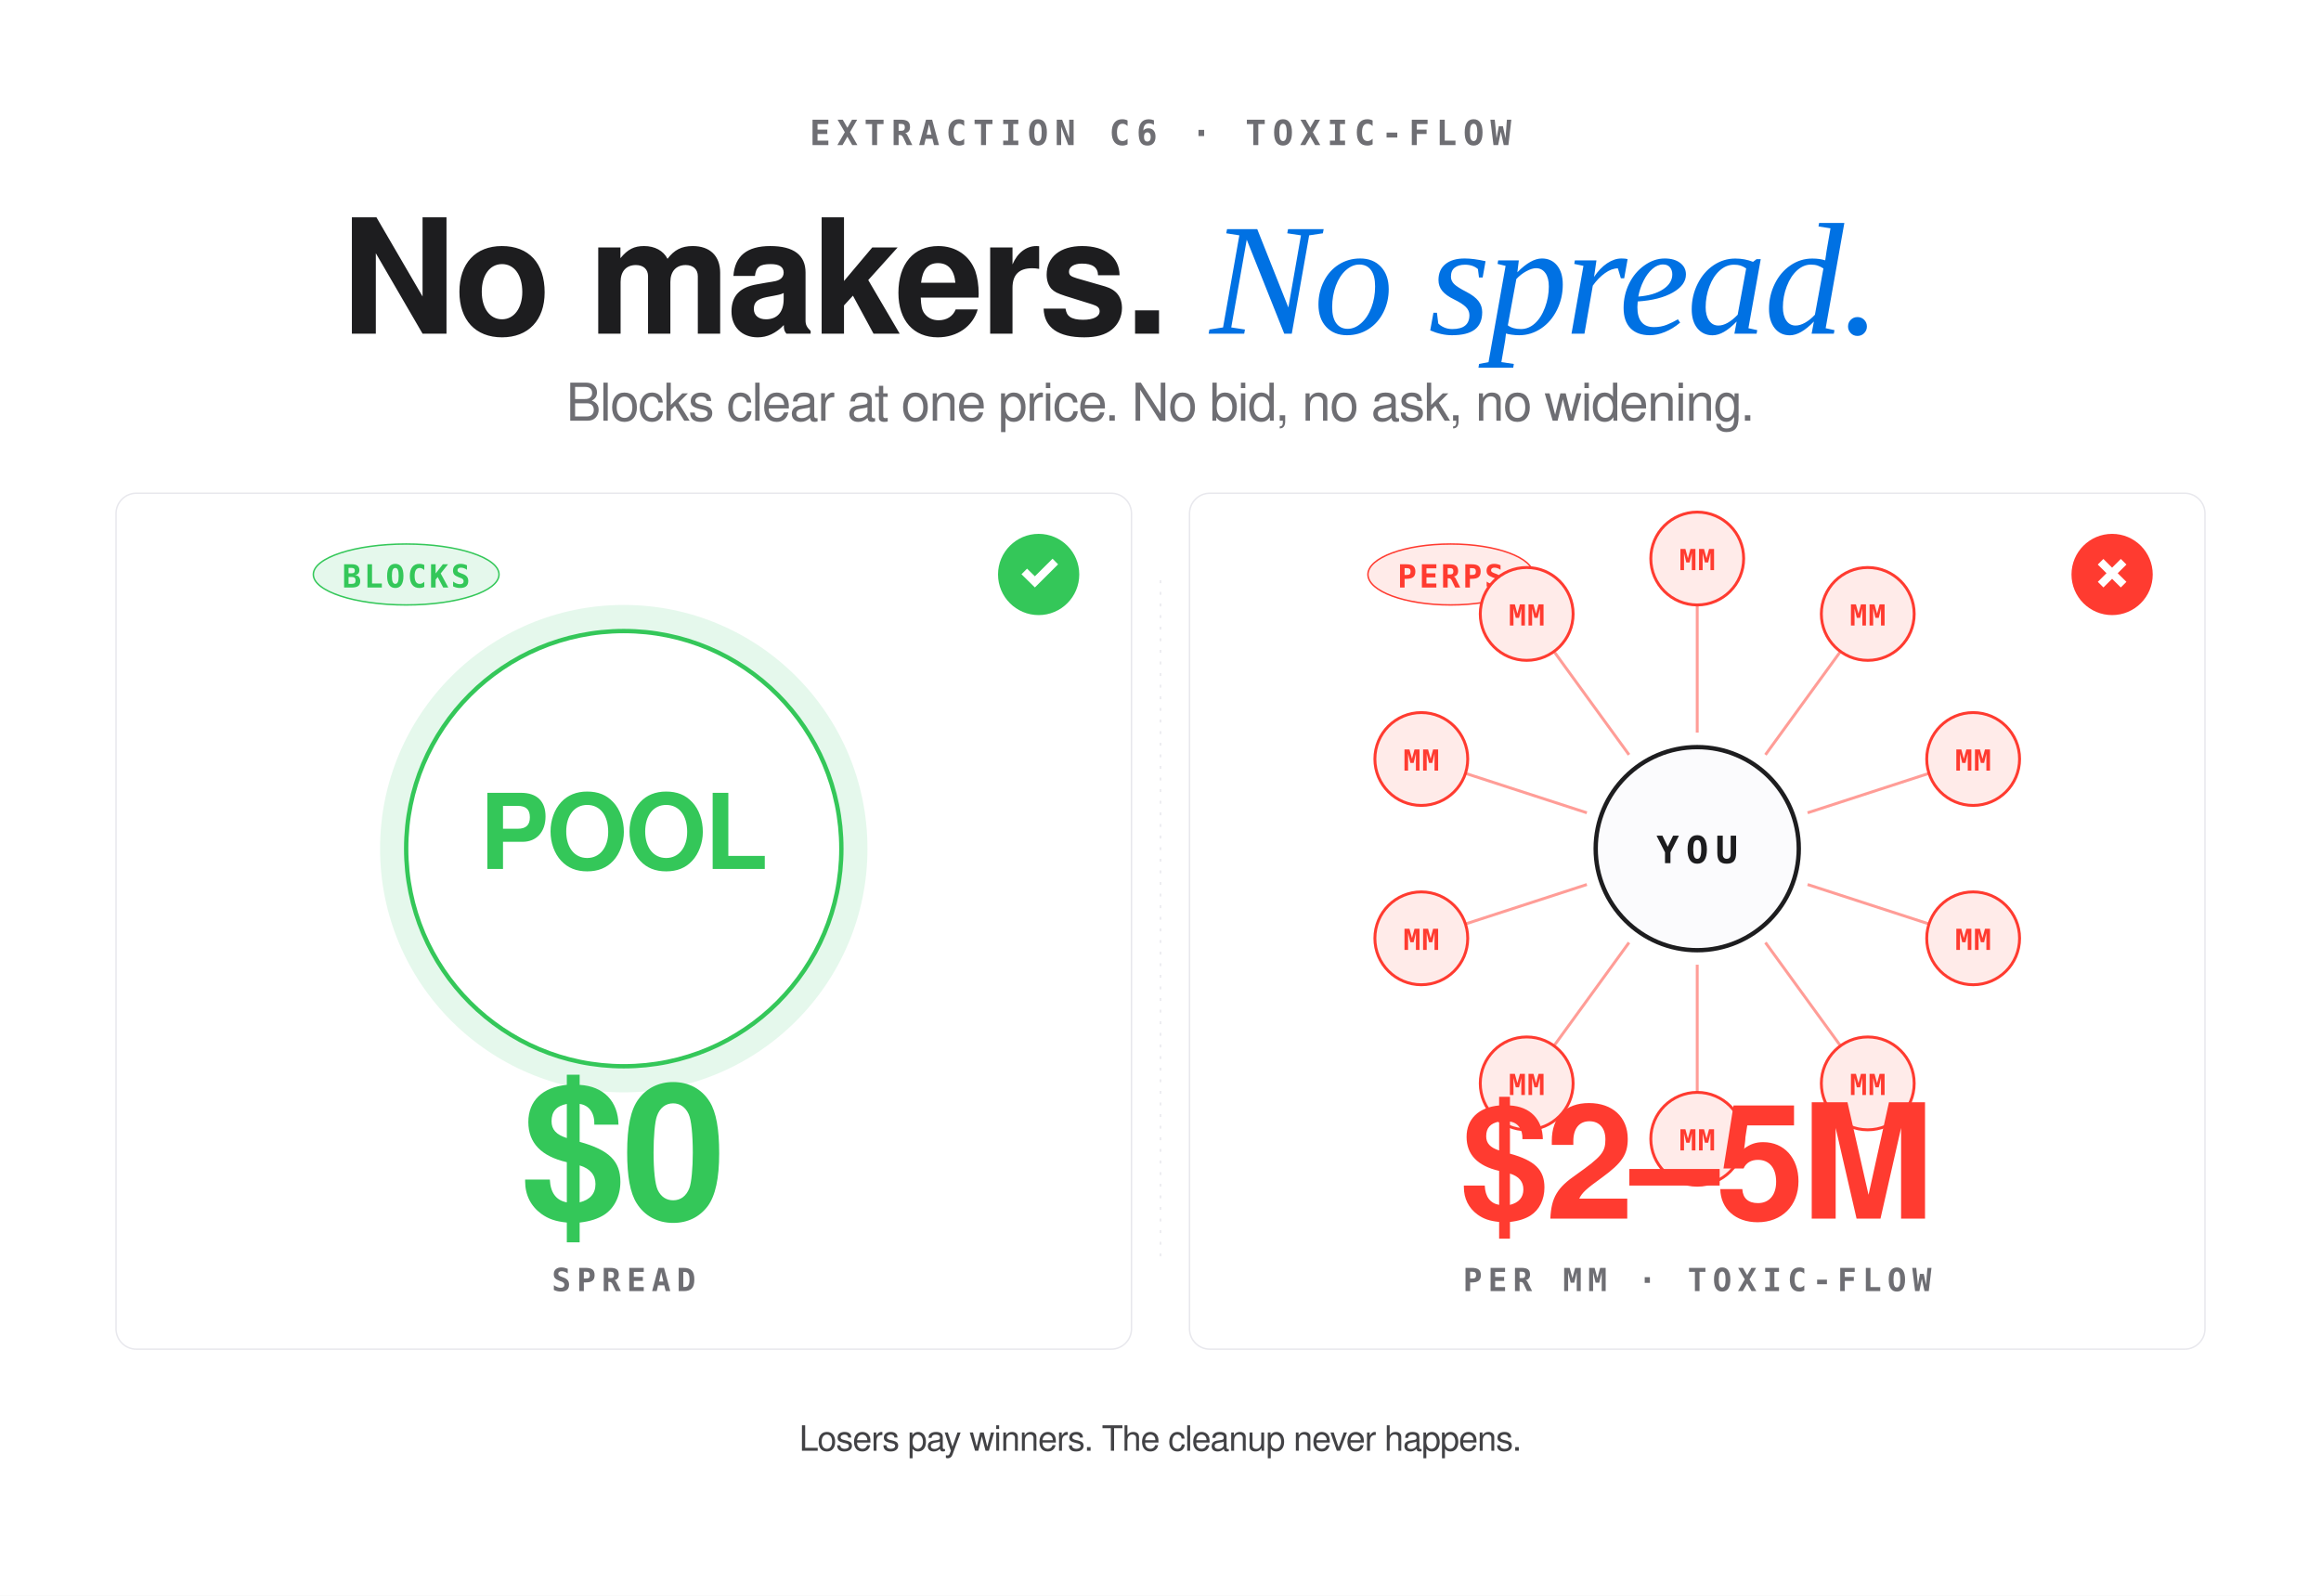
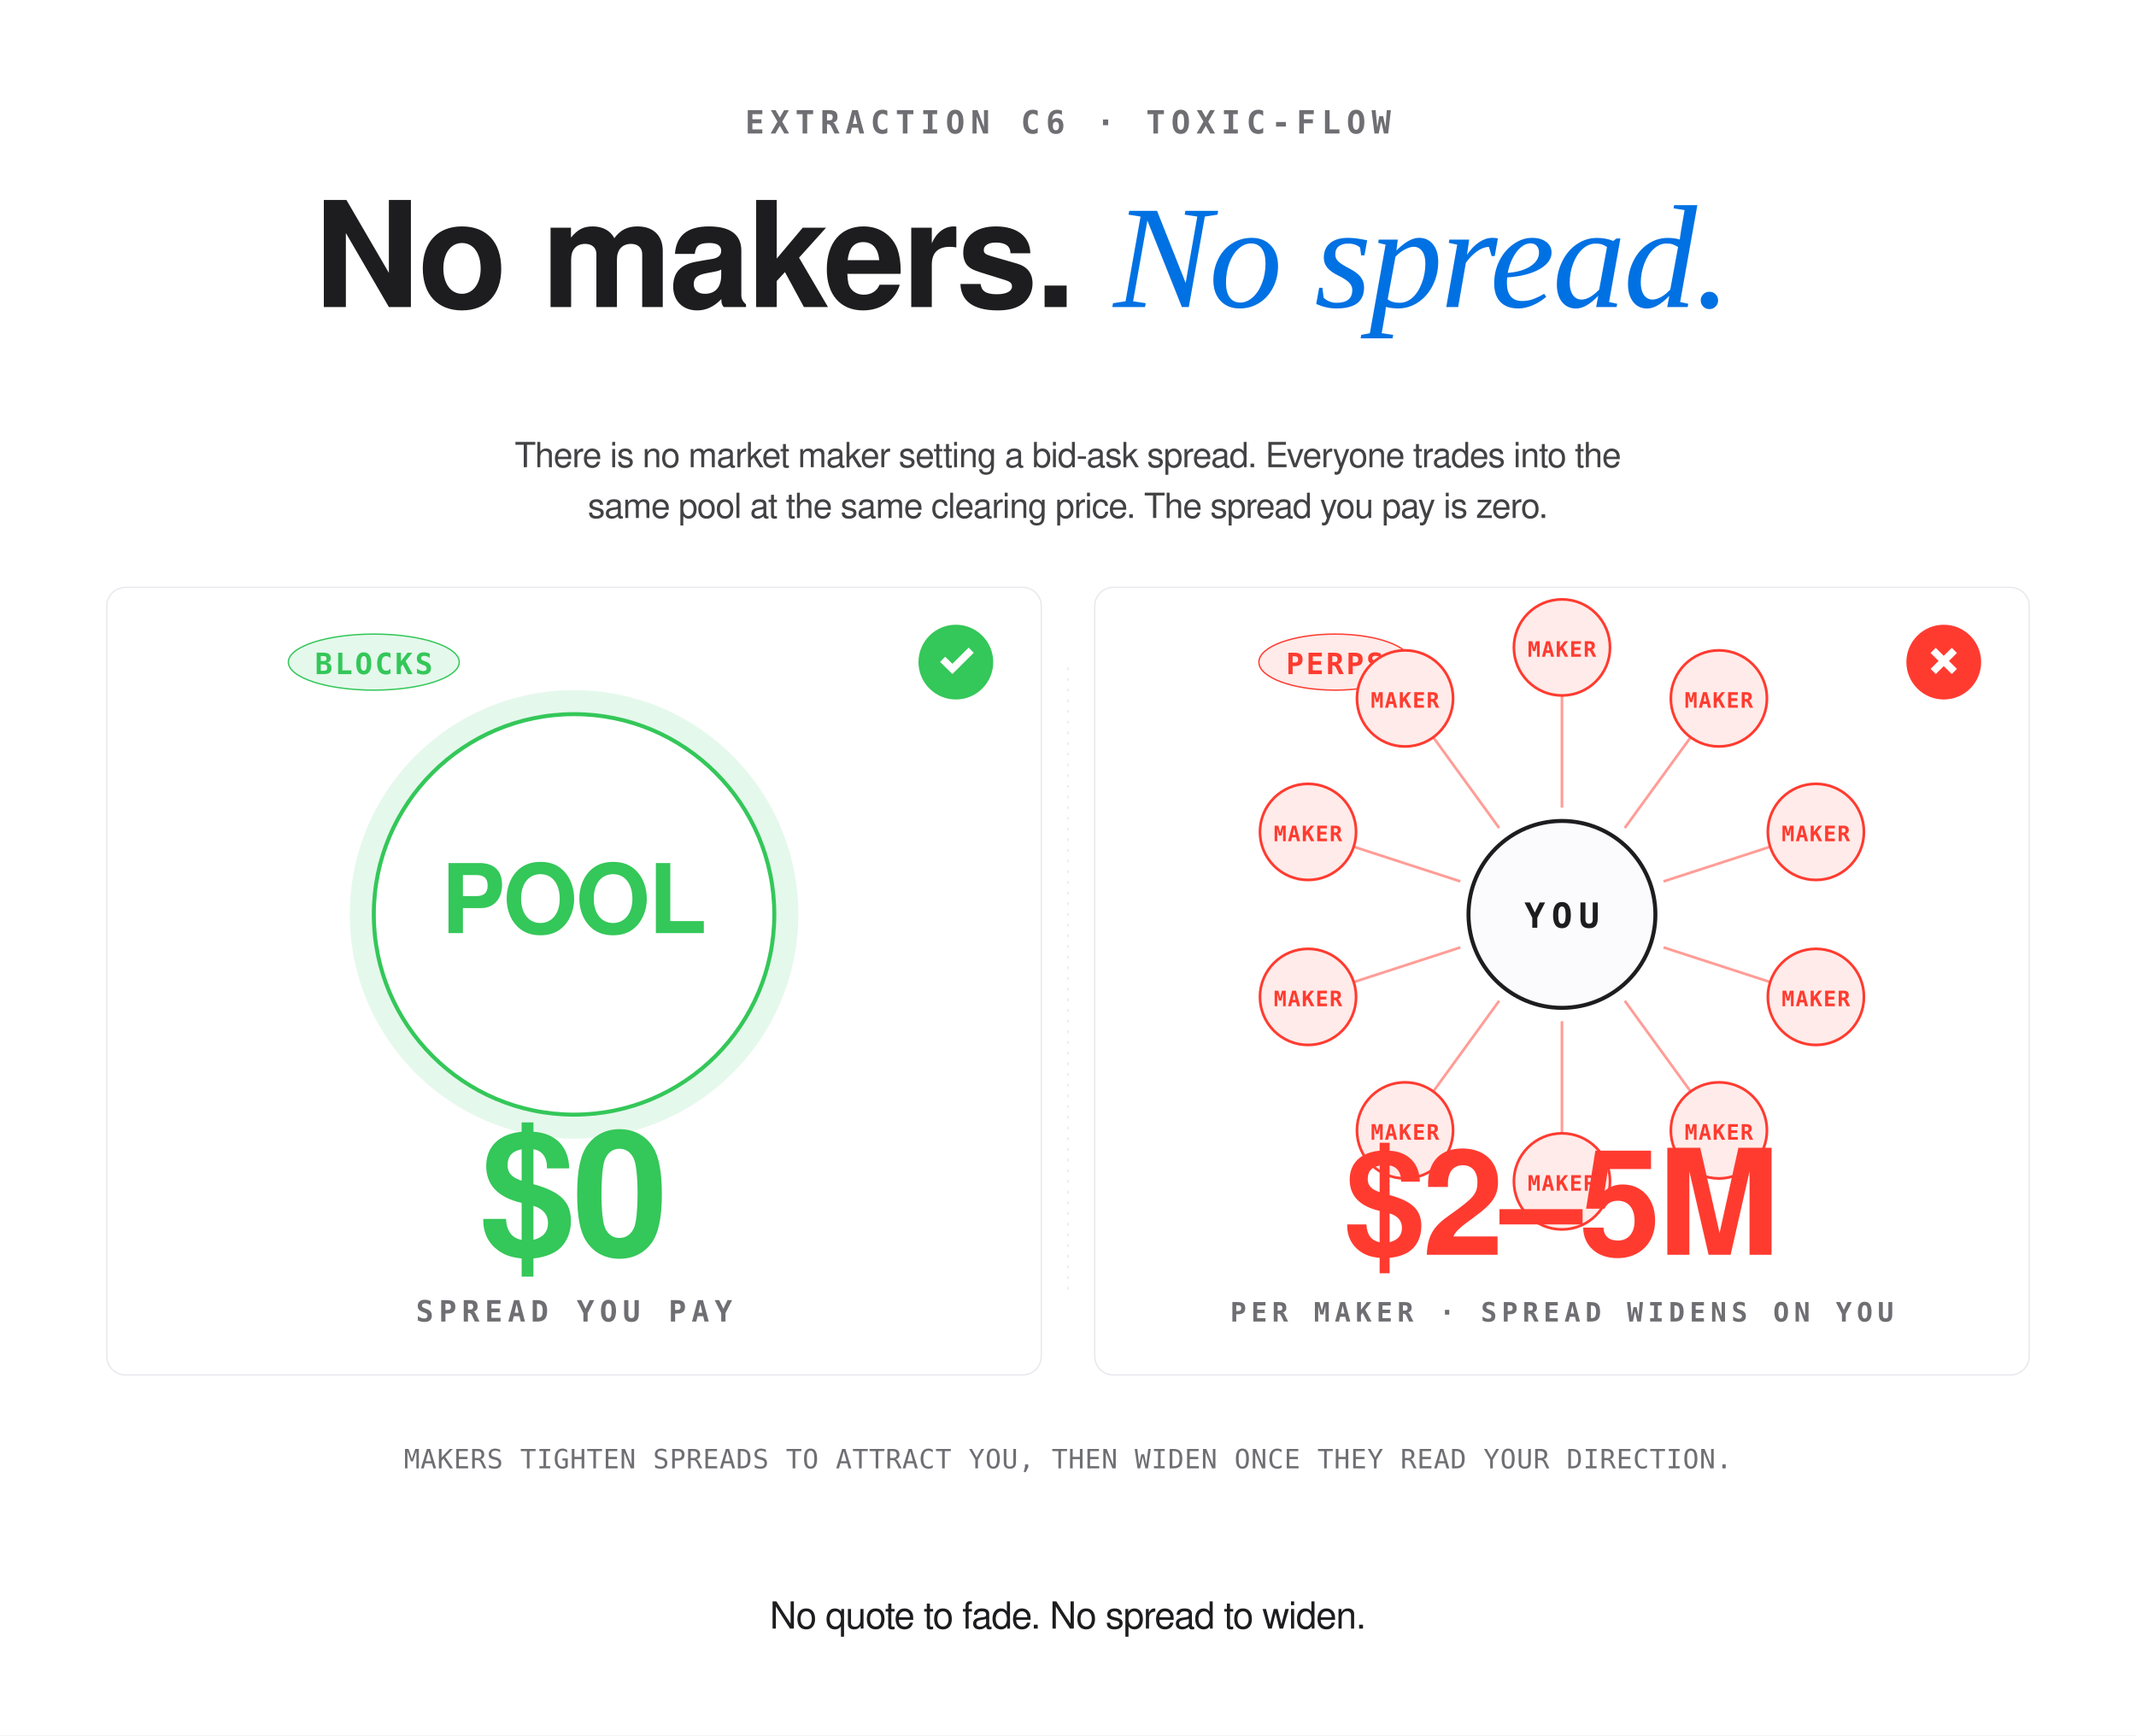
- <svg xmlns="http://www.w3.org/2000/svg" viewBox="0 0 1600 1100" width="1600" height="1100">
+ <svg xmlns="http://www.w3.org/2000/svg" viewBox="0 0 1600 1300" width="1600" height="1300">
  <defs>
    <marker id="arrInk" viewBox="0 0 10 10" refX="9" refY="5" markerWidth="6" markerHeight="6" orient="auto">
      <path d="M 0 0 L 10 5 L 0 10 z" fill="#1D1D1F" />
    </marker>
    <marker id="arrBlue" viewBox="0 0 10 10" refX="9" refY="5" markerWidth="6" markerHeight="6" orient="auto">
      <path d="M 0 0 L 10 5 L 0 10 z" fill="#0071E3" />
    </marker>
    <marker id="arrRed" viewBox="0 0 10 10" refX="9" refY="5" markerWidth="6" markerHeight="6" orient="auto">
      <path d="M 0 0 L 10 5 L 0 10 z" fill="#FF3B30" />
    </marker>
    <marker id="arrGreen" viewBox="0 0 10 10" refX="9" refY="5" markerWidth="6" markerHeight="6" orient="auto">
      <path d="M 0 0 L 10 5 L 0 10 z" fill="#34C759" />
    </marker>
    <marker id="arrInk3" viewBox="0 0 10 10" refX="9" refY="5" markerWidth="6" markerHeight="6" orient="auto">
      <path d="M 0 0 L 10 5 L 0 10 z" fill="#6E6E73" />
    </marker>
  </defs>
-   <rect x="0" y="0" width="1600" height="1100" rx="0" fill="#FFFFFF" />
+   <rect x="0" y="0" width="1600" height="1300" rx="0" fill="#FFFFFF" />
  <text x="800" y="100" text-anchor="middle" style="font-family:'SF Mono', 'JetBrains Mono', ui-monospace, Menlo, monospace;font-size:24px;font-weight:700;fill:#6E6E73;letter-spacing:4.32px">EXTRACTION C6 · TOXIC-FLOW</text>
  <text x="806" y="230" text-anchor="end" style="font-family:'SF Pro Display', 'Helvetica Neue', Helvetica, Arial, sans-serif;font-size:110px;font-weight:700;fill:#1D1D1F;letter-spacing:-2.42px">No makers.</text>
  <text x="834" y="230" text-anchor="start" style="font-family:'New York', 'Times New Roman', Georgia, serif;font-size:110px;font-weight:500;fill:#0071E3;font-style:italic;letter-spacing:-1.76px">No spread.</text>
-   <text x="800" y="290" text-anchor="middle" style="font-family:'SF Pro Text', 'Helvetica Neue', Helvetica, Arial, sans-serif;font-size:36px;font-weight:500;fill:#6E6E73;letter-spacing:-0.79px">Blocks clear at one price. No bid, no ask, no widening.</text>
-   <rect x="80" y="340" width="700" height="590" rx="14" fill="#FFFFFF" stroke="#E8E8ED" stroke-width="1" />
-   <rect x="216" y="375" width="128" height="42" rx="980" fill="#E5F8EC" stroke="#34C759" stroke-width="1" />
-   <text x="280" y="405" text-anchor="middle" style="font-family:'SF Mono', 'JetBrains Mono', ui-monospace, Menlo, monospace;font-size:22px;font-weight:700;fill:#34C759;letter-spacing:1.76px">BLOCKS</text>
-   <circle cx="716" cy="396" r="28" fill="#34C759" />
-   <text x="716" y="406" text-anchor="middle" style="font-family:'SF Pro Text', 'Helvetica Neue', Helvetica, Arial, sans-serif;font-size:34px;font-weight:800;fill:#FFFFFF">✓</text>
-   <rect x="820" y="340" width="700" height="590" rx="14" fill="#FFFFFF" stroke="#E8E8ED" stroke-width="1" />
-   <rect x="943" y="375" width="114" height="42" rx="980" fill="#FFEBE9" stroke="#FF3B30" stroke-width="1" />
-   <text x="1000" y="405" text-anchor="middle" style="font-family:'SF Mono', 'JetBrains Mono', ui-monospace, Menlo, monospace;font-size:22px;font-weight:700;fill:#FF3B30;letter-spacing:1.76px">PERPS</text>
-   <circle cx="1456" cy="396" r="28" fill="#FF3B30" />
-   <text x="1456" y="406" text-anchor="middle" style="font-family:'SF Pro Text', 'Helvetica Neue', Helvetica, Arial, sans-serif;font-size:34px;font-weight:800;fill:#FFFFFF">✗</text>
-   <circle cx="430" cy="585" r="168" fill="#E5F8EC" stroke="none" stroke-width="1" />
-   <circle cx="430" cy="585" r="150" fill="#FFFFFF" stroke="#34C759" stroke-width="3" />
-   <text x="430" y="599" text-anchor="middle" style="font-family:'SF Pro Display', 'Helvetica Neue', Helvetica, Arial, sans-serif;font-size:72px;font-weight:800;fill:#34C759;letter-spacing:-1.58px">POOL</text>
-   <text x="430" y="840" text-anchor="middle" style="font-family:'SF Pro Display', 'Helvetica Neue', Helvetica, Arial, sans-serif;font-size:130px;font-weight:800;fill:#34C759;letter-spacing:-2.86px">$0</text>
-   <text x="430" y="890" text-anchor="middle" style="font-family:'SF Mono', 'JetBrains Mono', ui-monospace, Menlo, monospace;font-size:22px;font-weight:700;fill:#6E6E73;letter-spacing:3.96px">SPREAD</text>
-   <circle cx="1170" cy="585" r="70" fill="#FBFBFD" stroke="#1D1D1F" stroke-width="3" />
-   <text x="1170" y="595" text-anchor="middle" style="font-family:'SF Mono', 'JetBrains Mono', ui-monospace, Menlo, monospace;font-size:26px;font-weight:800;fill:#1D1D1F;letter-spacing:4.68px">YOU</text>
-   <circle cx="1170.0" cy="385.0" r="32" fill="#FFEBE9" stroke="#FF3B30" stroke-width="2" />
-   <text x="1170.0" y="393.0" text-anchor="middle" style="font-family:'SF Mono', 'JetBrains Mono', ui-monospace, Menlo, monospace;font-size:20px;font-weight:800;fill:#FF3B30;letter-spacing:0.8px">MM</text>
-   <line x1="1170.0" y1="417.0" x2="1170.0" y2="505.0" stroke="#FF3B30" stroke-width="2" opacity="0.5" />
-   <circle cx="1287.557" cy="423.197" r="32" fill="#FFEBE9" stroke="#FF3B30" stroke-width="2" />
-   <text x="1287.557" y="431.197" text-anchor="middle" style="font-family:'SF Mono', 'JetBrains Mono', ui-monospace, Menlo, monospace;font-size:20px;font-weight:800;fill:#FF3B30;letter-spacing:0.8px">MM</text>
-   <line x1="1268.748" y1="449.085" x2="1217.023" y2="520.279" stroke="#FF3B30" stroke-width="2" opacity="0.5" />
-   <circle cx="1360.211" cy="523.197" r="32" fill="#FFEBE9" stroke="#FF3B30" stroke-width="2" />
-   <text x="1360.211" y="531.197" text-anchor="middle" style="font-family:'SF Mono', 'JetBrains Mono', ui-monospace, Menlo, monospace;font-size:20px;font-weight:800;fill:#FF3B30;letter-spacing:0.8px">MM</text>
-   <line x1="1329.777" y1="533.085" x2="1246.085" y2="560.279" stroke="#FF3B30" stroke-width="2" opacity="0.5" />
-   <circle cx="1360.211" cy="646.803" r="32" fill="#FFEBE9" stroke="#FF3B30" stroke-width="2" />
-   <text x="1360.211" y="654.803" text-anchor="middle" style="font-family:'SF Mono', 'JetBrains Mono', ui-monospace, Menlo, monospace;font-size:20px;font-weight:800;fill:#FF3B30;letter-spacing:0.8px">MM</text>
-   <line x1="1329.777" y1="636.915" x2="1246.085" y2="609.721" stroke="#FF3B30" stroke-width="2" opacity="0.5" />
-   <circle cx="1287.557" cy="746.803" r="32" fill="#FFEBE9" stroke="#FF3B30" stroke-width="2" />
-   <text x="1287.557" y="754.803" text-anchor="middle" style="font-family:'SF Mono', 'JetBrains Mono', ui-monospace, Menlo, monospace;font-size:20px;font-weight:800;fill:#FF3B30;letter-spacing:0.8px">MM</text>
-   <line x1="1268.748" y1="720.915" x2="1217.023" y2="649.721" stroke="#FF3B30" stroke-width="2" opacity="0.5" />
-   <circle cx="1170.0" cy="785.0" r="32" fill="#FFEBE9" stroke="#FF3B30" stroke-width="2" />
-   <text x="1170.0" y="793.0" text-anchor="middle" style="font-family:'SF Mono', 'JetBrains Mono', ui-monospace, Menlo, monospace;font-size:20px;font-weight:800;fill:#FF3B30;letter-spacing:0.8px">MM</text>
-   <line x1="1170.0" y1="753.0" x2="1170.0" y2="665.0" stroke="#FF3B30" stroke-width="2" opacity="0.5" />
-   <circle cx="1052.443" cy="746.803" r="32" fill="#FFEBE9" stroke="#FF3B30" stroke-width="2" />
-   <text x="1052.443" y="754.803" text-anchor="middle" style="font-family:'SF Mono', 'JetBrains Mono', ui-monospace, Menlo, monospace;font-size:20px;font-weight:800;fill:#FF3B30;letter-spacing:0.8px">MM</text>
-   <line x1="1071.252" y1="720.915" x2="1122.977" y2="649.721" stroke="#FF3B30" stroke-width="2" opacity="0.5" />
-   <circle cx="979.789" cy="646.803" r="32" fill="#FFEBE9" stroke="#FF3B30" stroke-width="2" />
-   <text x="979.789" y="654.803" text-anchor="middle" style="font-family:'SF Mono', 'JetBrains Mono', ui-monospace, Menlo, monospace;font-size:20px;font-weight:800;fill:#FF3B30;letter-spacing:0.8px">MM</text>
-   <line x1="1010.223" y1="636.915" x2="1093.915" y2="609.721" stroke="#FF3B30" stroke-width="2" opacity="0.5" />
-   <circle cx="979.789" cy="523.197" r="32" fill="#FFEBE9" stroke="#FF3B30" stroke-width="2" />
-   <text x="979.789" y="531.197" text-anchor="middle" style="font-family:'SF Mono', 'JetBrains Mono', ui-monospace, Menlo, monospace;font-size:20px;font-weight:800;fill:#FF3B30;letter-spacing:0.8px">MM</text>
-   <line x1="1010.223" y1="533.085" x2="1093.915" y2="560.279" stroke="#FF3B30" stroke-width="2" opacity="0.5" />
-   <circle cx="1052.443" cy="423.197" r="32" fill="#FFEBE9" stroke="#FF3B30" stroke-width="2" />
-   <text x="1052.443" y="431.197" text-anchor="middle" style="font-family:'SF Mono', 'JetBrains Mono', ui-monospace, Menlo, monospace;font-size:20px;font-weight:800;fill:#FF3B30;letter-spacing:0.8px">MM</text>
-   <line x1="1071.252" y1="449.085" x2="1122.977" y2="520.279" stroke="#FF3B30" stroke-width="2" opacity="0.5" />
-   <text x="1170" y="840" text-anchor="middle" style="font-family:'SF Pro Display', 'Helvetica Neue', Helvetica, Arial, sans-serif;font-size:110px;font-weight:800;fill:#FF3B30;letter-spacing:-2.42px">$2–5M</text>
-   <text x="1170" y="890" text-anchor="middle" style="font-family:'SF Mono', 'JetBrains Mono', ui-monospace, Menlo, monospace;font-size:22px;font-weight:700;fill:#6E6E73;letter-spacing:3.96px">PER MM · TOXIC-FLOW</text>
-   <line x1="800" y1="400" x2="800" y2="870" stroke="#E8E8ED" stroke-width="1" stroke-dasharray="2 6" />
-   <text x="800" y="1000" text-anchor="middle" style="font-family:'SF Pro Text', 'Helvetica Neue', Helvetica, Arial, sans-serif;font-size:24px;font-weight:400;fill:#424245;letter-spacing:-0.53px">Losers pay winners. The cleanup never happens.</text>
+   <text x="800" y="350" text-anchor="middle" style="font-family:'SF Pro Text', 'Helvetica Neue', Helvetica, Arial, sans-serif;font-size:26px;font-weight:500;fill:#424245;letter-spacing:-0.57px">There is no market maker setting a bid-ask spread. Everyone trades into the</text>
+   <text x="800" y="388" text-anchor="middle" style="font-family:'SF Pro Text', 'Helvetica Neue', Helvetica, Arial, sans-serif;font-size:26px;font-weight:500;fill:#424245;letter-spacing:-0.57px">same pool at the same clearing price. The spread you pay is zero.</text>
+   <rect x="80" y="440" width="700" height="590" rx="14" fill="#FFFFFF" stroke="#E8E8ED" stroke-width="1" />
+   <rect x="216" y="475" width="128" height="42" rx="980" fill="#E5F8EC" stroke="#34C759" stroke-width="1" />
+   <text x="280" y="505" text-anchor="middle" style="font-family:'SF Mono', 'JetBrains Mono', ui-monospace, Menlo, monospace;font-size:22px;font-weight:700;fill:#34C759;letter-spacing:1.76px">BLOCKS</text>
+   <circle cx="716" cy="496" r="28" fill="#34C759" />
+   <text x="716" y="506" text-anchor="middle" style="font-family:'SF Pro Text', 'Helvetica Neue', Helvetica, Arial, sans-serif;font-size:34px;font-weight:800;fill:#FFFFFF">✓</text>
+   <rect x="820" y="440" width="700" height="590" rx="14" fill="#FFFFFF" stroke="#E8E8ED" stroke-width="1" />
+   <rect x="943" y="475" width="114" height="42" rx="980" fill="#FFEBE9" stroke="#FF3B30" stroke-width="1" />
+   <text x="1000" y="505" text-anchor="middle" style="font-family:'SF Mono', 'JetBrains Mono', ui-monospace, Menlo, monospace;font-size:22px;font-weight:700;fill:#FF3B30;letter-spacing:1.76px">PERPS</text>
+   <circle cx="1456" cy="496" r="28" fill="#FF3B30" />
+   <text x="1456" y="506" text-anchor="middle" style="font-family:'SF Pro Text', 'Helvetica Neue', Helvetica, Arial, sans-serif;font-size:34px;font-weight:800;fill:#FFFFFF">✗</text>
+   <circle cx="430" cy="685" r="168" fill="#E5F8EC" stroke="none" stroke-width="1" />
+   <circle cx="430" cy="685" r="150" fill="#FFFFFF" stroke="#34C759" stroke-width="3" />
+   <text x="430" y="699" text-anchor="middle" style="font-family:'SF Pro Display', 'Helvetica Neue', Helvetica, Arial, sans-serif;font-size:72px;font-weight:800;fill:#34C759;letter-spacing:-1.58px">POOL</text>
+   <text x="430" y="940" text-anchor="middle" style="font-family:'SF Pro Display', 'Helvetica Neue', Helvetica, Arial, sans-serif;font-size:130px;font-weight:800;fill:#34C759;letter-spacing:-2.86px">$0</text>
+   <text x="430" y="990" text-anchor="middle" style="font-family:'SF Mono', 'JetBrains Mono', ui-monospace, Menlo, monospace;font-size:22px;font-weight:700;fill:#6E6E73;letter-spacing:3.96px">SPREAD YOU PAY</text>
+   <circle cx="1170" cy="685" r="70" fill="#FBFBFD" stroke="#1D1D1F" stroke-width="3" />
+   <text x="1170" y="695" text-anchor="middle" style="font-family:'SF Mono', 'JetBrains Mono', ui-monospace, Menlo, monospace;font-size:26px;font-weight:800;fill:#1D1D1F;letter-spacing:4.68px">YOU</text>
+   <circle cx="1170.0" cy="485.0" r="36" fill="#FFEBE9" stroke="#FF3B30" stroke-width="2" />
+   <text x="1170.0" y="492.0" text-anchor="middle" style="font-family:'SF Mono', 'JetBrains Mono', ui-monospace, Menlo, monospace;font-size:16px;font-weight:800;fill:#FF3B30;letter-spacing:0.8px">MAKER</text>
+   <line x1="1170.0" y1="521.0" x2="1170.0" y2="605.0" stroke="#FF3B30" stroke-width="2" opacity="0.5" />
+   <circle cx="1287.557" cy="523.197" r="36" fill="#FFEBE9" stroke="#FF3B30" stroke-width="2" />
+   <text x="1287.557" y="530.197" text-anchor="middle" style="font-family:'SF Mono', 'JetBrains Mono', ui-monospace, Menlo, monospace;font-size:16px;font-weight:800;fill:#FF3B30;letter-spacing:0.8px">MAKER</text>
+   <line x1="1266.397" y1="552.321" x2="1217.023" y2="620.279" stroke="#FF3B30" stroke-width="2" opacity="0.5" />
+   <circle cx="1360.211" cy="623.197" r="36" fill="#FFEBE9" stroke="#FF3B30" stroke-width="2" />
+   <text x="1360.211" y="630.197" text-anchor="middle" style="font-family:'SF Mono', 'JetBrains Mono', ui-monospace, Menlo, monospace;font-size:16px;font-weight:800;fill:#FF3B30;letter-spacing:0.8px">MAKER</text>
+   <line x1="1325.973" y1="634.321" x2="1246.085" y2="660.279" stroke="#FF3B30" stroke-width="2" opacity="0.5" />
+   <circle cx="1360.211" cy="746.803" r="36" fill="#FFEBE9" stroke="#FF3B30" stroke-width="2" />
+   <text x="1360.211" y="753.803" text-anchor="middle" style="font-family:'SF Mono', 'JetBrains Mono', ui-monospace, Menlo, monospace;font-size:16px;font-weight:800;fill:#FF3B30;letter-spacing:0.8px">MAKER</text>
+   <line x1="1325.973" y1="735.679" x2="1246.085" y2="709.721" stroke="#FF3B30" stroke-width="2" opacity="0.5" />
+   <circle cx="1287.557" cy="846.803" r="36" fill="#FFEBE9" stroke="#FF3B30" stroke-width="2" />
+   <text x="1287.557" y="853.803" text-anchor="middle" style="font-family:'SF Mono', 'JetBrains Mono', ui-monospace, Menlo, monospace;font-size:16px;font-weight:800;fill:#FF3B30;letter-spacing:0.8px">MAKER</text>
+   <line x1="1266.397" y1="817.679" x2="1217.023" y2="749.721" stroke="#FF3B30" stroke-width="2" opacity="0.5" />
+   <circle cx="1170.0" cy="885.0" r="36" fill="#FFEBE9" stroke="#FF3B30" stroke-width="2" />
+   <text x="1170.0" y="892.0" text-anchor="middle" style="font-family:'SF Mono', 'JetBrains Mono', ui-monospace, Menlo, monospace;font-size:16px;font-weight:800;fill:#FF3B30;letter-spacing:0.8px">MAKER</text>
+   <line x1="1170.0" y1="849.0" x2="1170.0" y2="765.0" stroke="#FF3B30" stroke-width="2" opacity="0.5" />
+   <circle cx="1052.443" cy="846.803" r="36" fill="#FFEBE9" stroke="#FF3B30" stroke-width="2" />
+   <text x="1052.443" y="853.803" text-anchor="middle" style="font-family:'SF Mono', 'JetBrains Mono', ui-monospace, Menlo, monospace;font-size:16px;font-weight:800;fill:#FF3B30;letter-spacing:0.8px">MAKER</text>
+   <line x1="1073.603" y1="817.679" x2="1122.977" y2="749.721" stroke="#FF3B30" stroke-width="2" opacity="0.5" />
+   <circle cx="979.789" cy="746.803" r="36" fill="#FFEBE9" stroke="#FF3B30" stroke-width="2" />
+   <text x="979.789" y="753.803" text-anchor="middle" style="font-family:'SF Mono', 'JetBrains Mono', ui-monospace, Menlo, monospace;font-size:16px;font-weight:800;fill:#FF3B30;letter-spacing:0.8px">MAKER</text>
+   <line x1="1014.027" y1="735.679" x2="1093.915" y2="709.721" stroke="#FF3B30" stroke-width="2" opacity="0.5" />
+   <circle cx="979.789" cy="623.197" r="36" fill="#FFEBE9" stroke="#FF3B30" stroke-width="2" />
+   <text x="979.789" y="630.197" text-anchor="middle" style="font-family:'SF Mono', 'JetBrains Mono', ui-monospace, Menlo, monospace;font-size:16px;font-weight:800;fill:#FF3B30;letter-spacing:0.8px">MAKER</text>
+   <line x1="1014.027" y1="634.321" x2="1093.915" y2="660.279" stroke="#FF3B30" stroke-width="2" opacity="0.5" />
+   <circle cx="1052.443" cy="523.197" r="36" fill="#FFEBE9" stroke="#FF3B30" stroke-width="2" />
+   <text x="1052.443" y="530.197" text-anchor="middle" style="font-family:'SF Mono', 'JetBrains Mono', ui-monospace, Menlo, monospace;font-size:16px;font-weight:800;fill:#FF3B30;letter-spacing:0.8px">MAKER</text>
+   <line x1="1073.603" y1="552.321" x2="1122.977" y2="620.279" stroke="#FF3B30" stroke-width="2" opacity="0.5" />
+   <text x="1170" y="940" text-anchor="middle" style="font-family:'SF Pro Display', 'Helvetica Neue', Helvetica, Arial, sans-serif;font-size:110px;font-weight:800;fill:#FF3B30;letter-spacing:-2.42px">$2–5M</text>
+   <text x="1170" y="990" text-anchor="middle" style="font-family:'SF Mono', 'JetBrains Mono', ui-monospace, Menlo, monospace;font-size:20px;font-weight:700;fill:#6E6E73;letter-spacing:3.6px">PER MAKER · SPREAD WIDENS ON YOU</text>
+   <line x1="800" y1="500" x2="800" y2="970" stroke="#E8E8ED" stroke-width="1" stroke-dasharray="2 6" />
+   <text x="800" y="1100" text-anchor="middle" style="font-family:'SF Mono', 'JetBrains Mono', ui-monospace, Menlo, monospace;font-size:20px;font-weight:500;fill:#6E6E73;letter-spacing:0.4px">MAKERS TIGHTEN SPREADS TO ATTRACT YOU, THEN WIDEN ONCE THEY READ YOUR DIRECTION.</text>
+   <text x="800" y="1220" text-anchor="middle" style="font-family:'SF Pro Text', 'Helvetica Neue', Helvetica, Arial, sans-serif;font-size:28px;font-weight:500;fill:#1D1D1F;letter-spacing:-0.62px">No quote to fade. No spread to widen.</text>
</svg>
